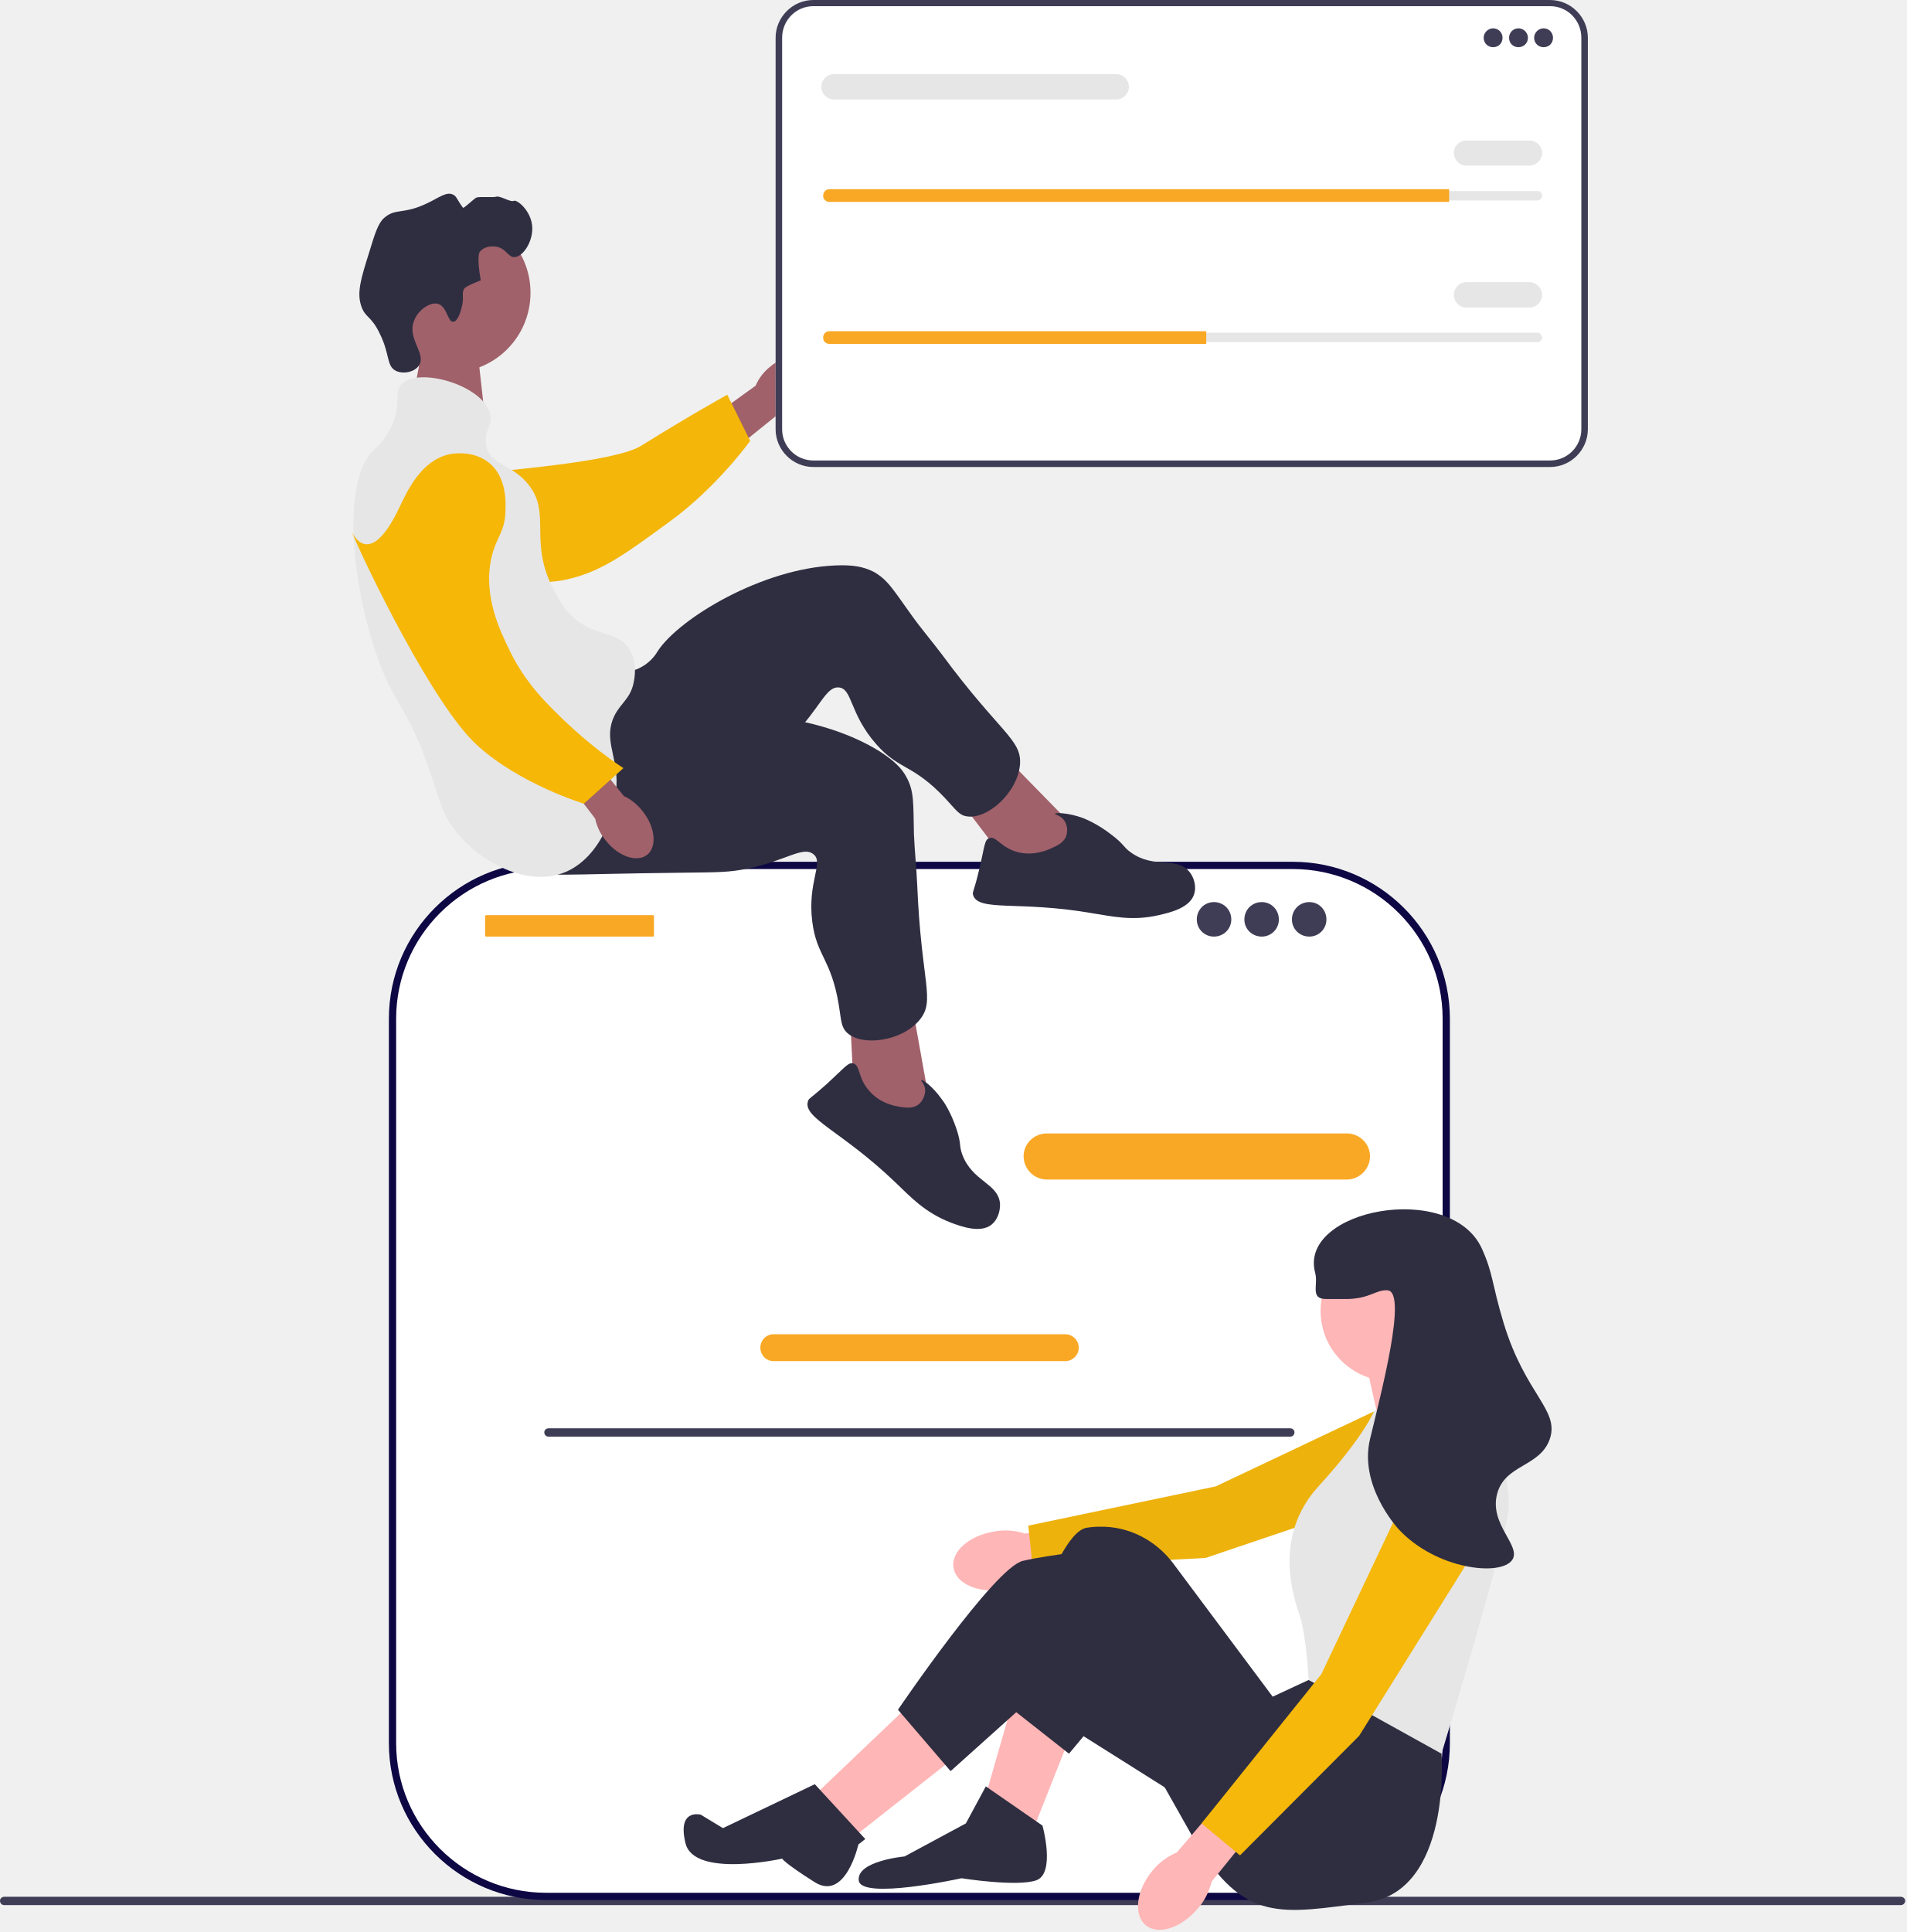
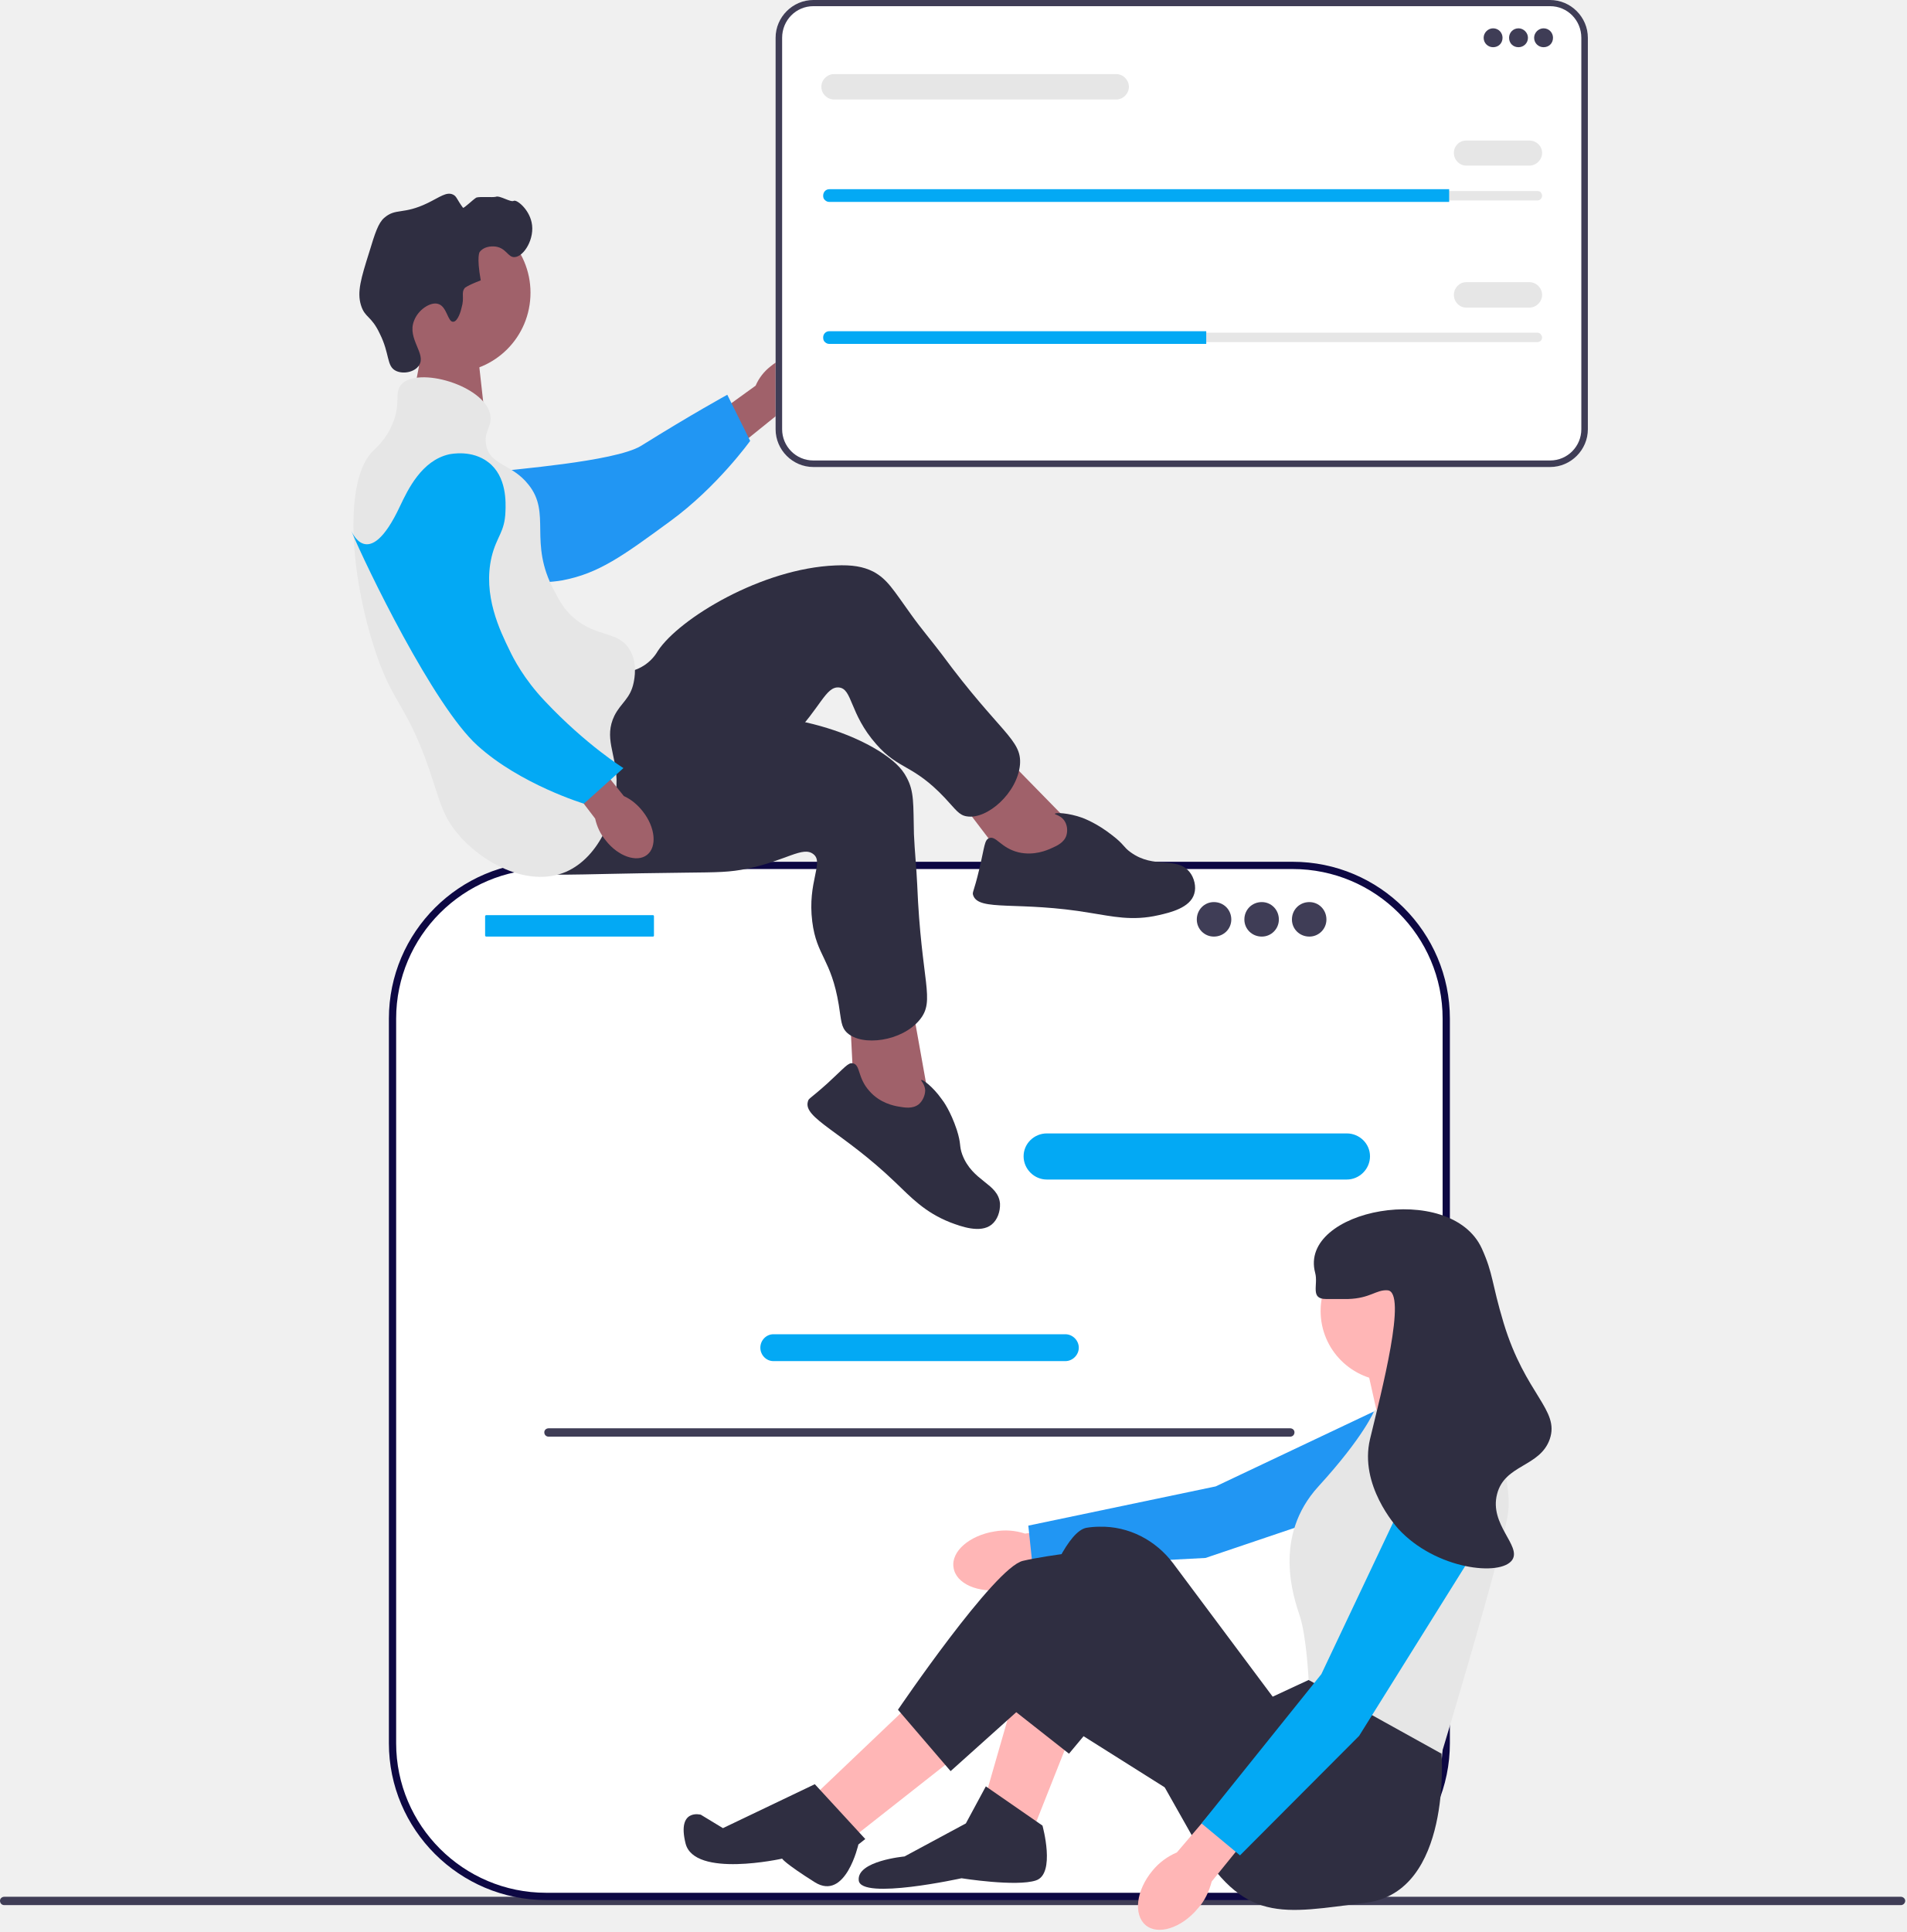
<svg xmlns="http://www.w3.org/2000/svg" version="1.2" viewBox="0 0 525 532" width="525" height="532">
  <style>
		.s0 { fill: #a0616a } 
		.s1 { fill: #3f3d56 } 
		.s2 { fill: #ffffff } 
		.s3 { fill: #0d0843 } 
- 		.s4 { fill: #f9a826 } 
- 		.s5 { fill: #f3b609 } 
+ 		.s4 { fill: #03a9f4 } 
+ 		.s5 { fill: #2196f3 } 
		.s6 { fill: #2f2e41 } 
		.s7 { fill: #e6e6e6 } 
- 		.s8 { fill: #f6b706 } 
+ 		.s8 { fill: #03a9f4 } 
		.s9 { fill: #ffb6b6 } 
- 		.s10 { fill: #edb20c } 
- 		.s11 { fill: #f5b80b } 
+ 		.s10 { fill: #2196f3 } 
+ 		.s11 { fill: #03a9f4 } 
	</style>
  <g id="Layer 1">
    <path id="Layer" class="s0" d="m117.7 88.7l-4 21 19.9 5.7-2.5-22.5-13.4-4.2z" />
    <path id="Layer" class="s1" d="m0 523.4c0 0.7 0.5 1.2 1.2 1.2h522.3c0.6 0 1.2-0.5 1.2-1.2 0-0.6-0.6-1.1-1.2-1.1h-522.3c-0.7 0-1.2 0.5-1.2 1.1z" />
    <g id="Layer">
      <path id="Layer" class="s2" d="m356 238.3h-205.6c-23.4 0-42.3 18.9-42.3 42.2v199.5c0 23.3 18.9 42.2 42.3 42.2h205.6c23.4 0 42.3-18.9 42.3-42.2v-199.5c0-23.3-18.9-42.2-42.3-42.2z" />
      <path id="Layer" class="s3" d="m356 523.2h-205.6c-23.9 0-43.3-19.4-43.3-43.2v-199.5c0-23.8 19.4-43.2 43.3-43.2h205.6c23.9 0 43.3 19.4 43.3 43.2v199.5c0 23.8-19.4 43.2-43.3 43.2zm-205.6-283.9c-22.8 0-41.3 18.5-41.3 41.2v199.5c0 22.7 18.5 41.2 41.3 41.2h205.6c22.8 0 41.3-18.5 41.3-41.2v-199.5c0-22.7-18.5-41.2-41.3-41.2h-205.6z" />
      <path id="Layer" class="s4" d="m370.9 324.8h-82.6c-3.5 0-6.4-2.9-6.4-6.4 0-3.5 2.9-6.3 6.4-6.3h82.6c3.5 0 6.4 2.8 6.4 6.3 0 3.5-2.9 6.4-6.4 6.4z" />
      <path id="Layer" class="s4" d="m293.4 374.8h-80.4c-2 0-3.6-1.7-3.6-3.7 0-2 1.6-3.7 3.6-3.7h80.4c2 0 3.7 1.7 3.7 3.7 0 2-1.7 3.7-3.7 3.7z" />
      <path id="Layer" class="s4" d="m133.6 252.3c0-0.2 0.2-0.3 0.3-0.3h45.9c0.2 0 0.3 0.1 0.3 0.3v5.3c0 0.2-0.1 0.3-0.3 0.3h-45.9c-0.1 0-0.3-0.1-0.3-0.3z" />
      <path id="Layer" class="s1" d="m334.3 257.9c-2.6 0-4.7-2.1-4.7-4.7 0-2.7 2.1-4.8 4.7-4.8 2.7 0 4.8 2.1 4.8 4.8 0 2.6-2.1 4.7-4.8 4.7z" />
      <path id="Layer" class="s1" d="m347.5 257.9c-2.7 0-4.8-2.1-4.8-4.7 0-2.7 2.1-4.8 4.8-4.8 2.6 0 4.7 2.1 4.7 4.8 0 2.6-2.1 4.7-4.7 4.7z" />
      <path id="Layer" class="s1" d="m360.6 257.9c-2.7 0-4.8-2.1-4.8-4.7 0-2.7 2.1-4.8 4.8-4.8 2.6 0 4.7 2.1 4.7 4.8 0 2.6-2.1 4.7-4.7 4.7z" />
      <path id="Layer" class="s1" d="m149.9 394.4c0 0.7 0.5 1.2 1.2 1.2h204.2c0.7 0 1.2-0.5 1.2-1.2 0-0.6-0.5-1.1-1.2-1.1h-204.2c-0.7 0-1.2 0.5-1.2 1.1z" />
    </g>
    <g id="Layer">
      <path id="uuid-d0b76542-8f08-4363-846d-0cc3b89caf22-822" class="s0" d="m212.2 100.9c4.3-3.6 9.7-4.2 12-1.5 2.3 2.8 0.6 7.9-3.7 11.5-1.8 1.5-3.8 2.5-6 3l-18.6 15-6.9-8.9 19.1-13.8c0.9-2.1 2.3-3.9 4.1-5.3z" />
      <path id="Layer" class="s5" d="m104.6 134.7c-0.1-0.6-0.1-6.4 4.2-10.1 5-4.2 11.9-2.5 14.3-1.9 5.6 1.4 6.1 3.8 11.4 6.3 9.9 4.6-2.5 2.3 3.4 0.8 2-0.5 31.3-2.6 38.6-7 14.1-8.8 23.8-14.1 23.8-14.1l6.3 12.7c0 0-9.1 12.7-22 22.1-13.1 9.6-19.7 14.4-29.7 16.3-0.9 0.2-22.1 3.8-39.2-9-3.9-2.9-11-8.2-11.1-16.1q0 0 0 0z" />
      <path id="Layer" class="s0" d="m124.1 102.6c-12.1 0-22-9.8-22-22 0-12.1 9.9-22 22-22 12.2 0 22 9.9 22 22 0 12.2-9.8 22-22 22z" />
      <g id="Layer">
        <path id="Layer" class="s0" d="m296.4 228.4l-22.7-23.2-11.7 12.2 16.9 22.2 16.7 2 0.8-13.2z" />
        <path id="Layer" class="s6" d="m167 184.9c1.4 0.1 5.6 1 9.6-1.2 2.8-1.5 4.2-3.8 4.6-4.5 5.9-8.9 28.6-22.7 48.9-23.5 4.6-0.2 7.6 0.3 10.4 1.7 3.9 2.1 5.5 5 10.4 11.8 2.7 3.8 5.7 7.3 8.5 11 16 21.7 22.1 23.4 21.5 30.4-0.7 7.7-9 15.1-14.6 14.2-2.2-0.3-3.1-1.9-6.1-5.1-8.9-9.4-12.6-7.6-18.9-14.8-7.4-8.4-6.5-15.3-10.3-15.6-3.6-0.3-5.1 5.7-12.8 13.5-3.4 3.6-5.9 5.3-13.5 10.6-29.5 20.4-30 21.9-35.9 23.5-2.7 0.7-21.1 5.8-27.7-2.3-10.3-12.6 14-50.7 25.9-49.7q0 0 0 0z" />
        <path id="Layer" class="s6" d="m289.5 233.6c1.6-0.7 3.6-1.6 4.2-3.6 0.4-1.4 0.2-3-0.7-4.2-1-1.3-2.5-1.5-2.5-1.7 0.1-0.4 3.7-0.3 7.6 1.1 0.7 0.3 4 1.5 8.2 4.8 3.4 2.6 3 3.2 5.1 4.7 6.5 4.7 12.6 1 16.2 5.4 1.3 1.6 1.9 4.1 1.3 6-1.1 3.9-6.7 5.2-9.8 5.9-7.3 1.7-12.9 0.3-18.7-0.6-19.8-3.4-30.9-0.3-32.4-4.9-0.3-0.9 0.2-0.8 1.7-7.2 1.5-6.3 1.4-8 2.7-8.5 1.9-0.8 3.2 2.7 8.1 3.9 4.3 1 7.9-0.6 9-1.1z" />
      </g>
      <g id="Layer">
        <path id="Layer" class="s0" d="m256.1 304.2l-5.7-31.9-16.5 3.6 1.4 27.8 12.8 11 8-10.5z" />
        <path id="Layer" class="s6" d="m173.5 195.6c1 0.9 4.1 3.9 8.6 4.4 3.1 0.3 5.6-0.8 6.4-1.1 9.8-4.1 36.3-2.8 53.6 7.9 3.9 2.5 6.2 4.6 7.6 7.3 2.1 3.9 1.8 7.2 2 15.6 0.2 4.7 0.7 9.3 0.9 13.9 1.1 27 5.1 31.8 0.7 37.2-4.9 6-15.9 7.4-20 3.6-1.7-1.6-1.6-3.4-2.3-7.7-2.1-12.7-6.1-13.4-7.3-22.9-1.4-11 3.3-16.3 0.3-18.6-2.9-2.3-7.5 1.8-18.2 4-4.9 1-7.9 1-17.1 1.1-35.9 0.4-37.1 1.3-43-0.7-2.5-0.9-20.7-7.1-21.6-17.4-1.4-16.3 40.1-34.1 49.4-26.6z" />
        <path id="Layer" class="s6" d="m247.4 304.7c1.8 0.3 3.9 0.7 5.6-0.6 1.1-0.9 1.8-2.5 1.8-3.9-0.1-1.7-1.3-2.7-1.1-2.8 0.3-0.3 3.2 1.8 5.6 5.2 0.5 0.6 2.5 3.4 4.2 8.5 1.3 4.1 0.6 4.3 1.5 6.8 2.8 7.5 9.9 7.9 10.4 13.5 0.1 2.2-0.7 4.5-2.3 5.8-3.1 2.5-8.5 0.5-11.4-0.6-7.1-2.8-10.9-7-15.2-11.1-14.5-13.9-25.4-17.6-24-22.2 0.2-0.9 0.5-0.6 5.4-5 4.8-4.4 5.7-5.8 7-5.5 2.1 0.4 1.2 4 4.6 7.7 2.9 3.3 6.8 4 7.9 4.2q0 0 0 0z" />
      </g>
      <path id="Layer" class="s6" d="m127.1 84.8c0.9-3-0.2-4.1 0.9-5.5 0 0 0.5-0.6 4.4-2.1-1.2-6.7-0.3-7.8-0.3-7.8 1-1.4 3-1.7 4.4-1.5 2.9 0.4 3.4 3 5.2 2.9 2.6-0.1 5.7-5.2 4.7-9.6-0.8-3.7-4.1-6.3-4.9-5.9-0.9 0.5-3.9-1.6-5-1.1-0.8 0.2-4.4-0.1-5.3 0.2-0.9 0.5-3.5 3.1-3.7 2.8-1.7-2.3-1.7-3.1-2.7-3.6-1.8-0.9-3.7 0.7-7 2.3-6.8 3.3-8.8 1.3-12 4.1-1.6 1.4-2.5 4.1-4.1 9.4-2.3 7.3-3.4 11-2.3 14.6 1.1 3.6 2.8 2.8 5.2 7.9 2.8 5.6 1.8 8.9 4.4 10.2 2 1 5.2 0.4 6.4-1.5 2.1-3.1-3.3-7.3-1.4-12.2 1.1-3.1 4.6-5.4 6.7-4.7 2.4 0.7 2.6 5 4.1 4.9 1.3 0 2.2-3.2 2.3-3.8q0 0 0 0z" />
      <path id="Layer" class="s7" d="m110.5 105.9c4.5-5.1 22.8 0.2 24.5 8.2 0.7 3.3-1.9 4.7-1.1 8.5 1 5.5 7.1 5.1 11.6 10.8 6.5 8-0.1 15.8 7.1 29.2 1.5 2.9 2.8 5.3 5.5 7.6 6.2 5.3 12 3.5 15.2 8.5 2.4 3.7 1.4 8.3 1.2 9.3-0.9 4.4-3.5 5.5-5.3 9.1-2.9 6 0.4 10.4 0.6 17.5 0.2 9-4.5 21.4-14 25.5-10.7 4.5-23.6-3-29.8-10.6-3.8-4.5-4.8-8.6-6.5-13.7-7.2-22.8-11.4-20.8-16.9-38.9-6.4-20.7-7.6-44.9 0-52.6 1-1 3.8-3.4 5.5-7.6 2.4-5.7 0.4-8.5 2.4-10.8z" />
      <g id="Layer">
        <path id="uuid-35da8825-ceb1-46f8-a8e3-884fcc945dd4-823" class="s0" d="m177 223.4c3.5 4.4 4 9.8 1.2 12-2.8 2.2-8 0.4-11.4-4-1.5-1.8-2.4-3.8-2.9-6l-14.5-19 7.5-5.7 14.9 18.5c2 0.9 3.8 2.4 5.2 4.2z" />
        <path id="Layer" class="s8" d="m123.7 125.1c0.6-0.1 6.3-1.3 10.8 2.2 5.1 3.9 4.8 11.1 4.7 13.6-0.2 5.7-2.4 6.7-3.8 12.4-2.5 10.6 2.3 20.4 5 25.9 0.9 1.9 3.8 7.7 9.7 13.9 11.4 12.1 21.6 18.4 21.6 18.4l-10.9 9.8c0 0-17.5-5.3-29.3-16-12.1-10.9-30.8-49.6-34.7-59-0.3-0.9 4.4 12.3 13.4-7 2.1-4.4 5.9-12.5 13.5-14.2z" />
      </g>
    </g>
    <g id="Layer">
      <path id="uuid-ba1531a6-e7ab-4297-b996-1d676f43fe3f-824" class="s9" d="m273.9 421.7c-6.9 1.1-12 5.5-11.3 9.9 0.6 4.5 6.8 7.2 13.8 6.1 2.8-0.4 5.5-1.4 7.8-3l29.4-4.9-2-11.7-29.3 4.2c-2.7-0.9-5.6-1.1-8.4-0.6q0 0 0 0z" />
      <path id="Layer" class="s10" d="m400.9 385.4l-11.5 24.2-57.4 19.4-47.6 2.5-1.2-11.4 51.6-10.8 53-25.1 13.1 1.2z" />
      <path id="Layer" class="s9" d="m295 477.4l-10.3 26-13.2-9.1 7.8-27.1 15.7 10.2z" />
      <path id="Layer" class="s9" d="m252.2 467.8l-27.2 25.9 10.9 11.5 27.7-21.8-11.4-15.6z" />
      <path id="Layer" class="s9" d="m406 383.3l-0.3-2.1-7-13.6-22.9 6.1 4.2 18.7 26-9.1z" />
      <path id="Layer" class="s6" d="m396.3 473.8l0.7 9.1c0 0 2.9 37.9-20.6 41-23.5 3-33.8 6-47.6-17.5l-21.8-38.6-12.6 15.1-16.9-13.3c0 0 12-47.1 21.7-48.9q1.8-0.3 3.6-0.3c8-0.2 15.5 3.7 20.3 10.1l27.4 36.7 9.9-4.6 35.9 11.2q0 0 0 0z" />
      <path id="Layer" class="s6" d="m266 502.1l5.5-10.2 15.6 10.8c0 0 3.7 13.3-1.8 15.1-5.4 1.8-20.5-0.6-20.5-0.6 0 0-27.7 6.1-28.3 0.6-0.6-5.4 12.6-6.6 12.6-6.6l16.9-9.1q0 0 0 0z" />
      <path id="Layer" class="s6" d="m325.1 494.9l-41.9-26.4-21.4 19.2-14.5-16.9c0 0 26.6-39.2 34.4-41 7.8-1.8 20.5-3 20.5-3l38.6 35.5-15.7 32.6q0 0 0 0z" />
      <path id="Layer" class="s6" d="m224.4 491.3l13.9 15.1-1.9 1.5c0 0-3.5 15.7-12 10.4-8.4-5.3-9-6.5-9-6.5 0 0-24.2 5.4-26.6-4.2-2.4-9.7 4.2-7.9 4.2-7.9l6.1 3.7 25.3-12.1q0 0 0 0z" />
      <path id="Layer" class="s9" d="m383 380.3c-10.6 0-19.3-8.6-19.3-19.3 0-10.7 8.7-19.3 19.3-19.3 10.7 0 19.3 8.6 19.3 19.3 0 10.7-8.6 19.3-19.3 19.3z" />
      <path id="Layer" class="s7" d="m378.5 388.4l27.8-8.4c0 0 10.8 25.3 9 36.8-1.8 11.5-18.3 66.1-18.3 66.1l-36.6-20.3c0 0-0.6-12-2.4-17.5-1.8-5.4-7.5-22 5.1-35.8 12.7-13.9 15.4-20.9 15.4-20.9z" />
      <g id="Layer">
        <path id="uuid-375aaccb-22f9-42b6-a352-baabb12db8d2-825" class="s9" d="m317.4 515.1c-4.5 5.4-5.3 12.1-1.9 15 3.4 2.9 9.9 0.8 14.4-4.6 1.9-2.1 3.1-4.7 3.8-7.4l18.8-23.2-9.1-7.4-19.3 22.6c-2.6 1.1-4.9 2.8-6.7 5q0 0 0 0z" />
        <path id="Layer" class="s11" d="m399.8 400.6l6.6 26-32.1 51.4-32.8 32.9-10.6-8.8 33-41.1 25.1-53 10.8-7.4z" />
      </g>
      <path id="Layer" class="s6" d="m365.2 357.7c5 0 5.3 0 6.1 0 6.1-0.2 7.7-2.6 10.8-2.4 5.6 0.3-1.7 28.1-4.8 41-3 12.6 7.1 23.9 7.8 24.7 10.3 11.2 28.3 13.2 31.4 8.5 2.5-3.9-6.4-9.7-4.2-18.1 2.1-8.2 11.8-7.4 14.5-15.1 2.8-8.1-6.7-12.2-12.7-32-3.4-11.3-2.8-13.4-6-20.5-8.6-18.8-50.6-10.8-45.9 6.7 0.9 3.3-1.5 7.2 3 7.2q0 0 0 0z" />
    </g>
    <g id="Layer">
      <path id="Layer" class="s2" d="m426.9 128.6h-202.9c-5.7 0-10.4-4.7-10.4-10.4v-107.8c0-5.7 4.7-10.4 10.4-10.4h202.9c5.7 0 10.4 4.7 10.4 10.4v107.8c0 5.7-4.7 10.4-10.4 10.4z" />
      <path id="Layer" class="s1" d="m426.9 128.6h-202.9c-5.7 0-10.4-4.7-10.4-10.4v-107.8c0-5.7 4.7-10.4 10.4-10.4h202.9c5.7 0 10.4 4.7 10.4 10.4v107.8c0 5.7-4.7 10.4-10.4 10.4zm-202.9-126.9c-4.8 0-8.6 3.9-8.6 8.7v107.8c0 4.7 3.8 8.6 8.6 8.6h202.9c4.8 0 8.6-3.9 8.6-8.6v-107.8c0-4.8-3.8-8.7-8.6-8.7z" />
      <path id="Layer" class="s1" d="m411.2 13c-1.4 0-2.6-1.1-2.6-2.6 0-1.4 1.2-2.6 2.6-2.6 1.5 0 2.6 1.2 2.6 2.6 0 1.5-1.1 2.6-2.6 2.6z" />
      <path id="Layer" class="s1" d="m418.2 13c-1.5 0-2.6-1.1-2.6-2.6 0-1.4 1.1-2.6 2.6-2.6 1.4 0 2.6 1.2 2.6 2.6 0 1.5-1.2 2.6-2.6 2.6z" />
      <path id="Layer" class="s1" d="m425.1 13c-1.4 0-2.6-1.1-2.6-2.6 0-1.4 1.2-2.6 2.6-2.6 1.5 0 2.6 1.2 2.6 2.6 0 1.5-1.1 2.6-2.6 2.6z" />
      <path id="Layer" class="s7" d="m228.4 52.6c-0.7 0-1.3 0.5-1.3 1.3 0 0.3 0.1 0.6 0.4 0.9q0.4 0.4 0.9 0.4h195c0.7 0 1.3-0.6 1.3-1.3 0-0.4-0.2-0.7-0.4-1q-0.4-0.3-0.9-0.3z" />
      <path id="Layer" class="s4" d="m399.1 52.1v3.5h-170.7c-0.5 0-0.9-0.2-1.2-0.5-0.4-0.3-0.5-0.8-0.5-1.2 0-1 0.7-1.8 1.7-1.8z" />
      <path id="Layer" class="s7" d="m421.2 45.6h-17.4c-1.9 0-3.4-1.6-3.4-3.5 0-1.9 1.5-3.4 3.4-3.4h17.4c1.9 0 3.5 1.5 3.5 3.4 0 1.9-1.6 3.5-3.5 3.5z" />
      <path id="Layer" class="s7" d="m307.4 27.4h-77.7c-1.9 0-3.5-1.6-3.5-3.5 0-1.9 1.6-3.5 3.5-3.5h77.7c1.9 0 3.5 1.6 3.5 3.5 0 1.9-1.6 3.5-3.5 3.5z" />
      <path id="Layer" class="s7" d="m228.4 91.6c-0.7 0-1.3 0.6-1.3 1.3 0 0.4 0.1 0.7 0.4 1q0.4 0.3 0.9 0.3h195c0.7 0 1.3-0.5 1.3-1.3 0-0.3-0.2-0.6-0.4-0.9q-0.4-0.4-0.9-0.4z" />
      <path id="Layer" class="s4" d="m332.2 91.2v3.5h-103.8c-0.5 0-0.9-0.2-1.2-0.5-0.4-0.3-0.5-0.8-0.5-1.3 0-0.9 0.7-1.7 1.7-1.7 0 0 103.8 0 103.8 0z" />
      <path id="Layer" class="s7" d="m421.2 84.7h-17.4c-1.9 0-3.4-1.6-3.4-3.5 0-1.9 1.5-3.5 3.4-3.5h17.4c1.9 0 3.5 1.6 3.5 3.5 0 1.9-1.6 3.5-3.5 3.5z" />
    </g>
  </g>
</svg>
